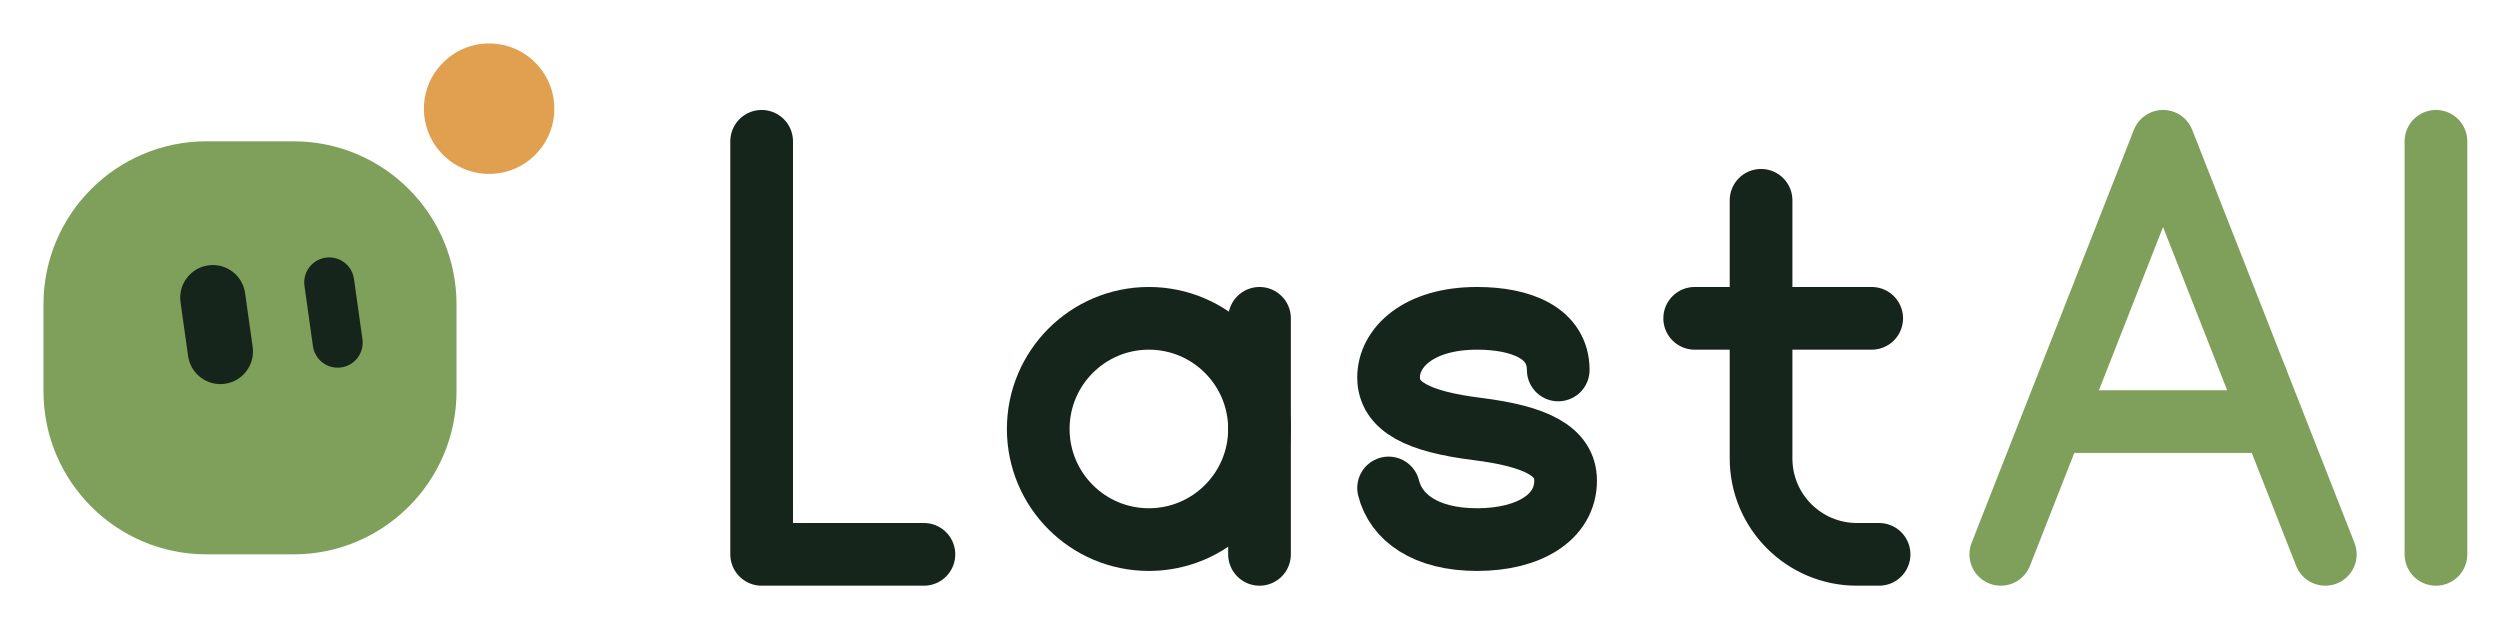
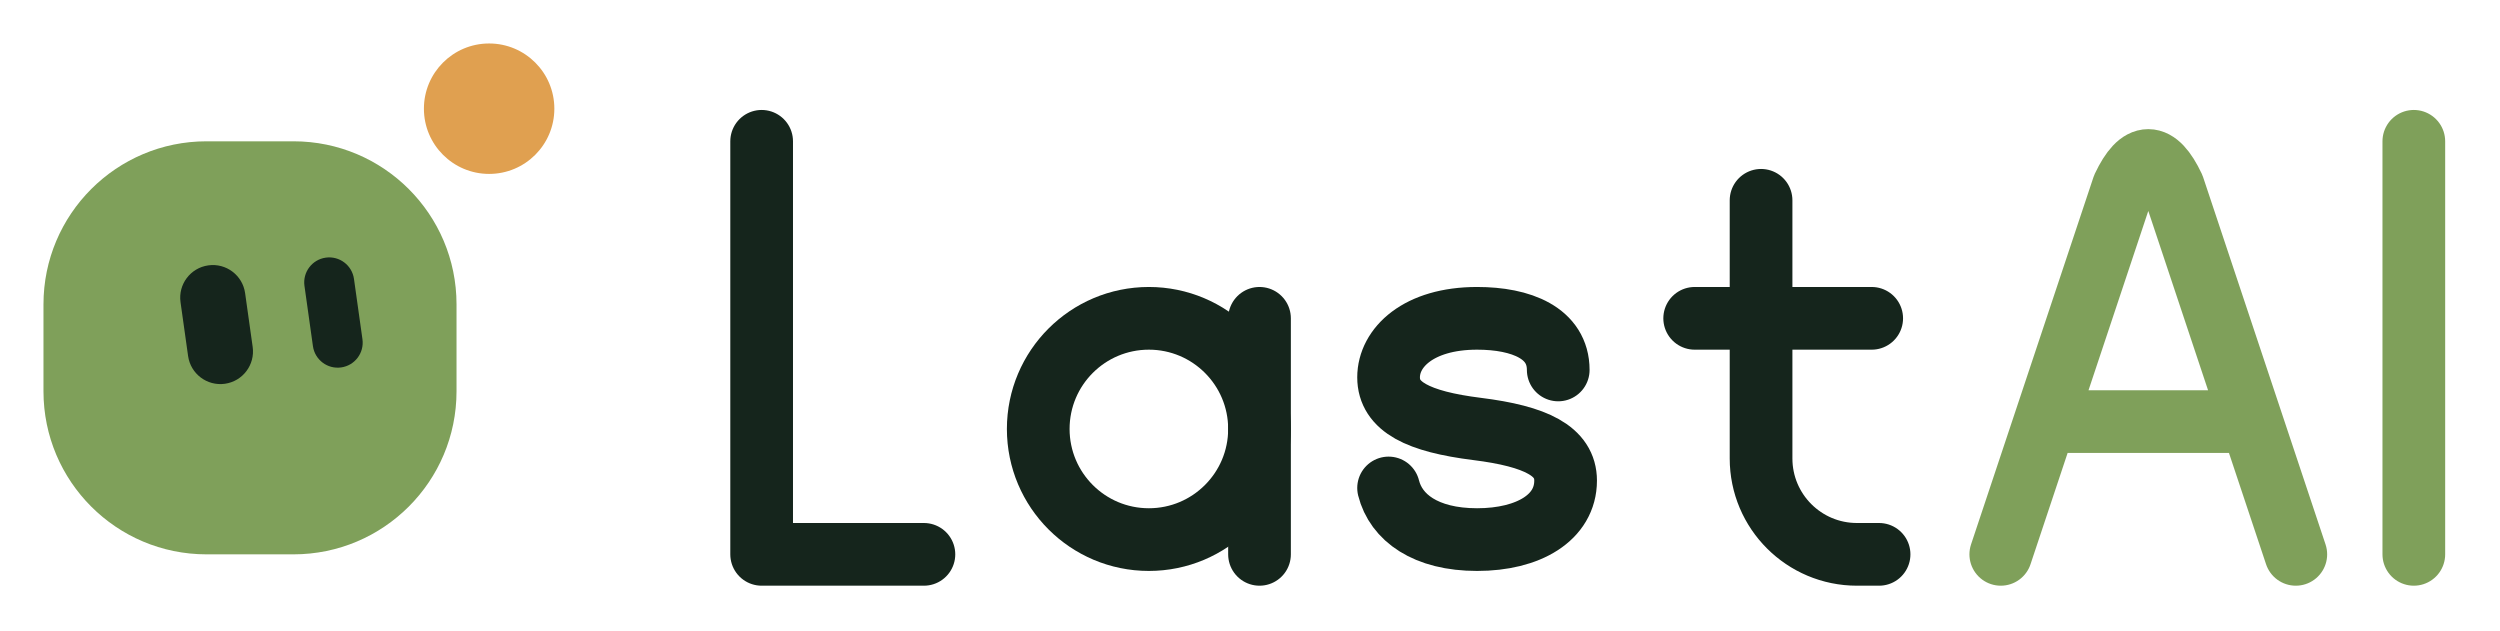
<svg xmlns="http://www.w3.org/2000/svg" viewBox="4 5 230 58" width="230" height="58">
  <rect x="8" y="18" width="38" height="38" rx="15" fill="#7fa05a" />
  <g transform="translate(2.4 -2) rotate(-8 27 37)" fill="#15251c">
    <rect x="18.6" y="30.6" width="6" height="11" rx="3" />
    <rect x="30.1" y="31.4" width="4.6" height="10.2" rx="2.3" />
  </g>
  <circle cx="49" cy="15" r="6" fill="#e0a050" />
  <g transform="translate(70 12.5714) scale(0.678571)" fill="none" stroke="#15251c" stroke-width="8.5" stroke-linecap="round" stroke-linejoin="round">
    <path d="M6 8V64H28" />
    <g transform="translate(20 0)">
      <circle cx="38.5" cy="47" r="15" />
      <path d="M53.5 32V64" />
      <path d="M94 39C94 34 89 32 83 32C75 32 71 36 71 40C71 44 75 46 83 47C91 48 95 50 95 54C95 59 90 62 83 62C76 62 72 59 71 55" />
      <path d="M121.5 16V51A13 13 0 0 0 134.5 64H137.5M112.5 32H136.5" />
    </g>
    <g stroke="#7fa05a">
-       <path d="M174 64L196 8L218 64M181.5 46H210.5" />
-       <path d="M233 8V64" />
+       <path d="M174 64L190.6 14.2Q194 7 197.4 14.2L214 64M180.5 46H207.5" />
+       <path d="M230 8V64" />
    </g>
  </g>
</svg>
